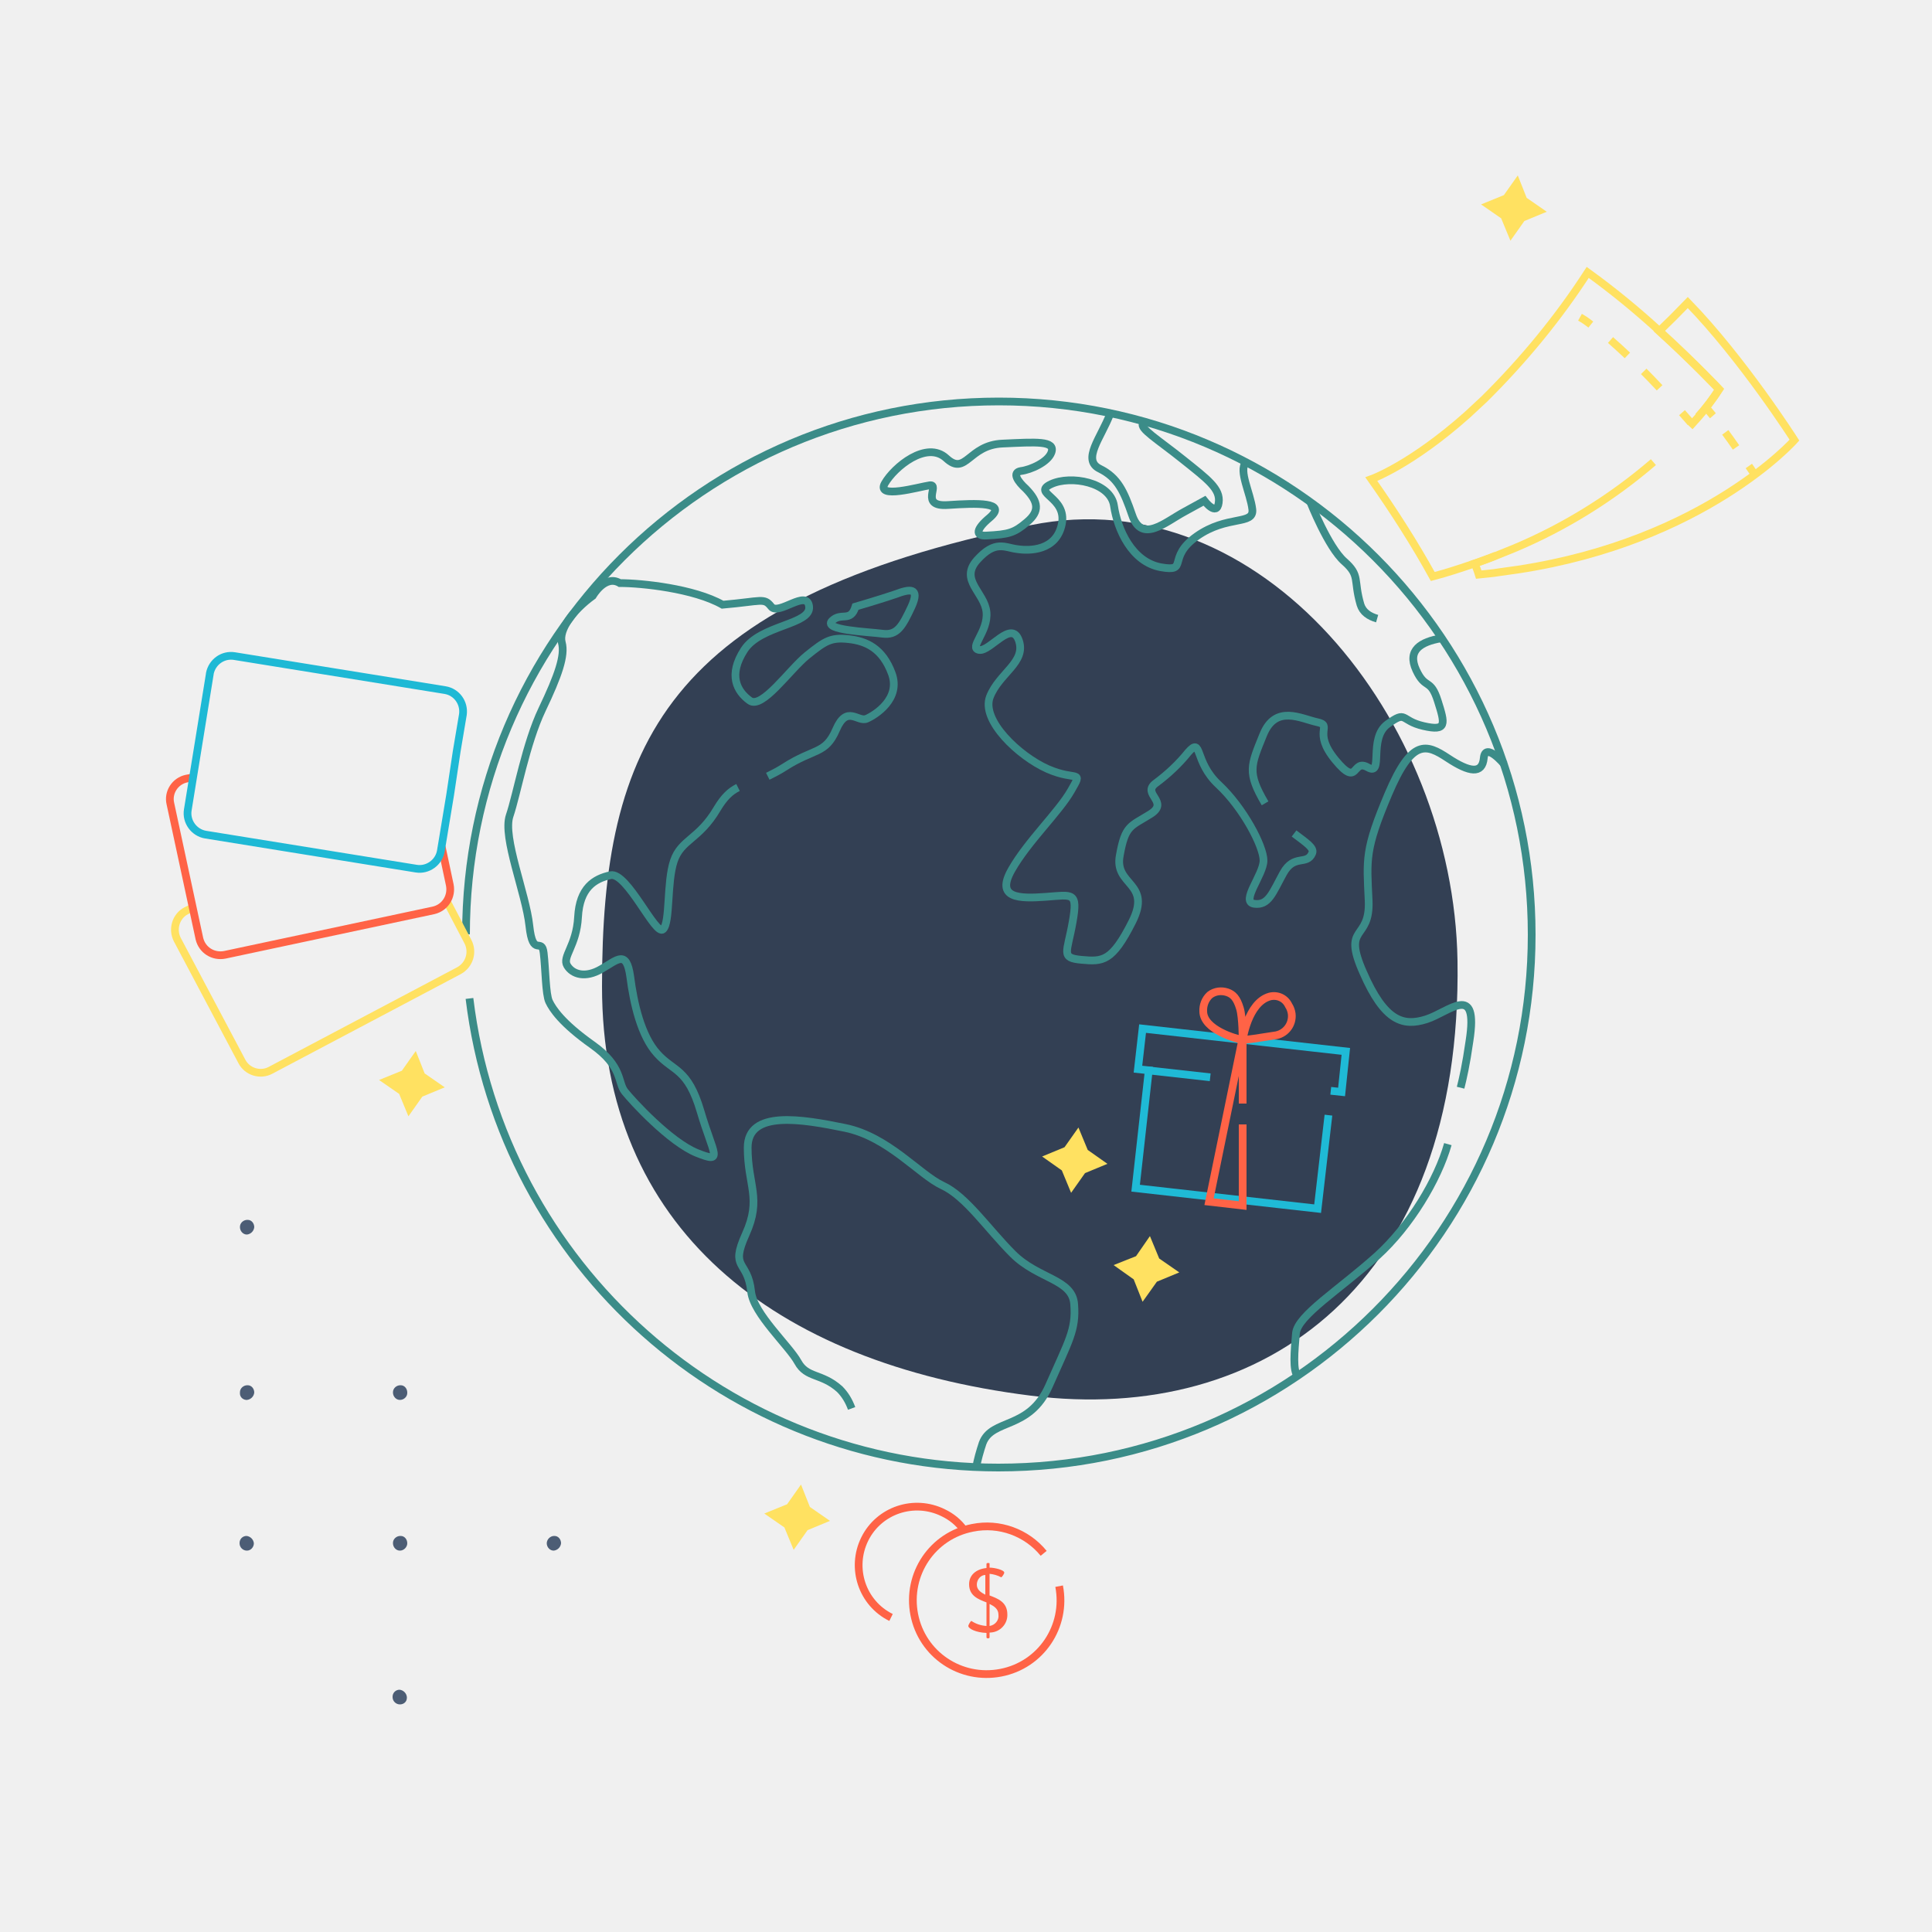
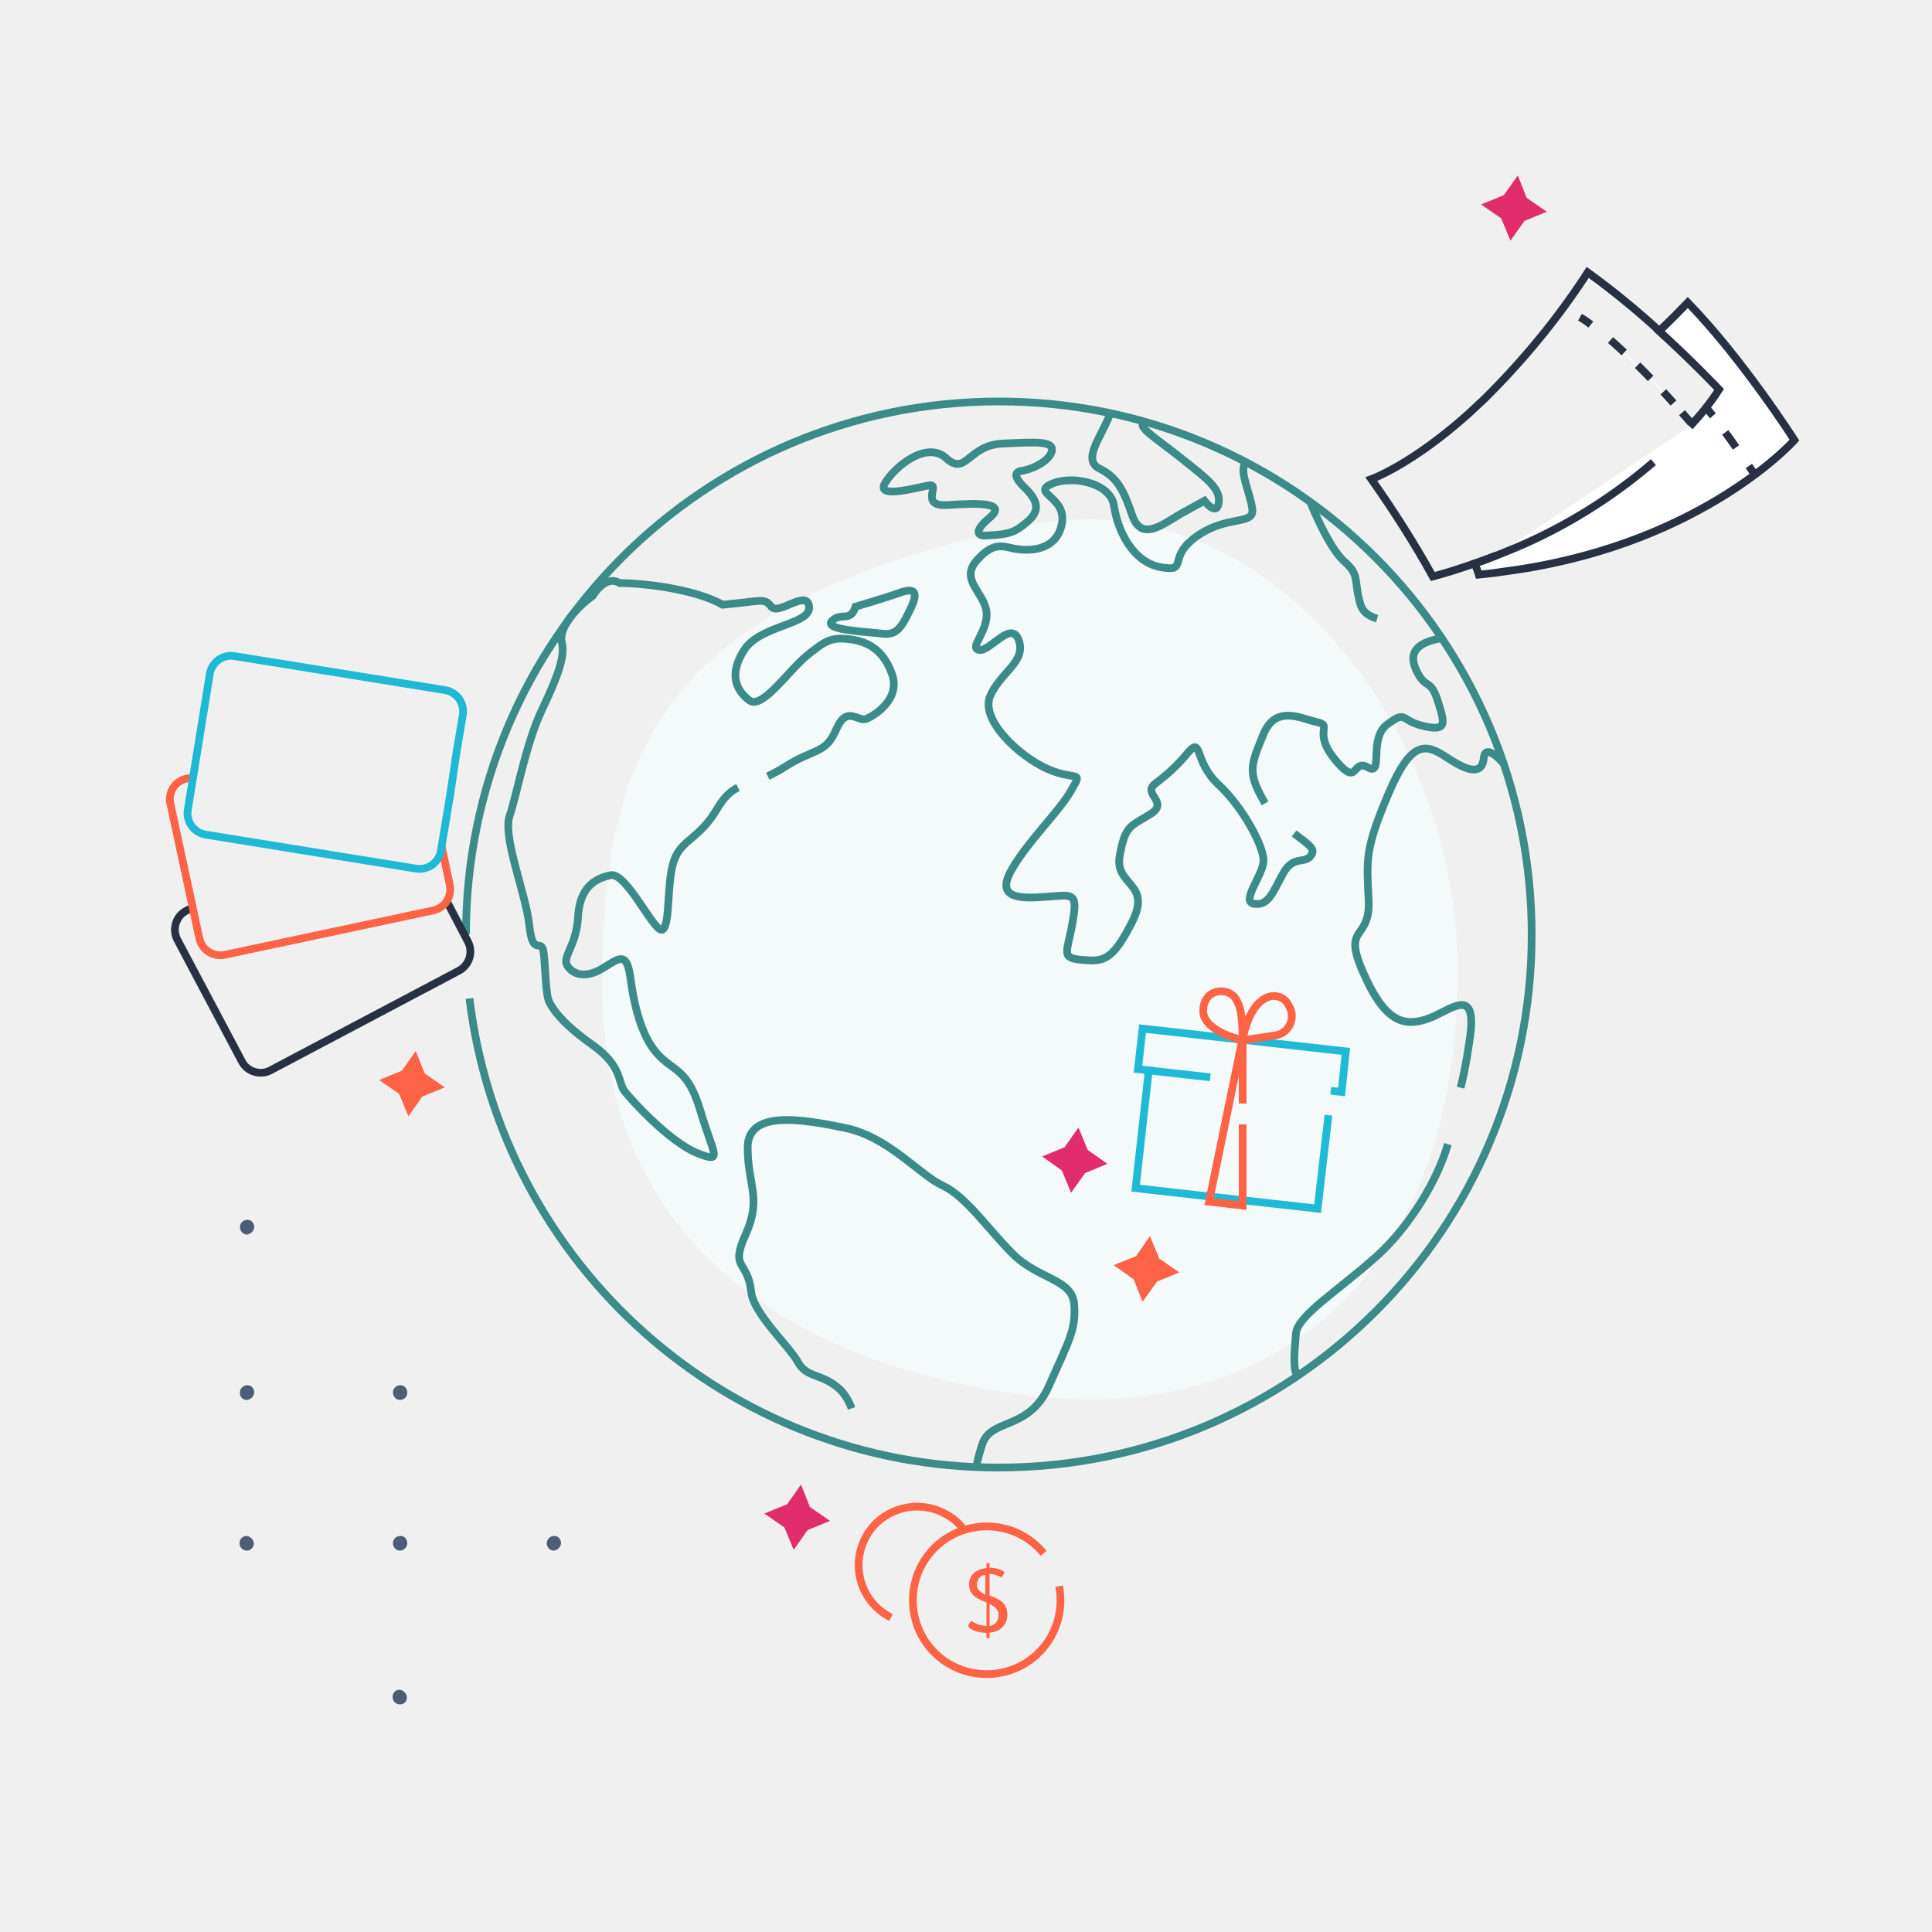
<svg xmlns="http://www.w3.org/2000/svg" version="1.1" id="Layer_1" x="0px" y="0px" viewBox="0 0 500 500" style="enable-background:new 0 0 500 500;" xml:space="preserve">
  <style type="text/css">
- 	.st0{fill:#334054;}
+ 	.st0{fill:#F4F9F9;}
	.st1{fill:none;stroke:#3B8C88;stroke-width:2;stroke-miterlimit:10;}
	.st2{fill:none;stroke:#FF6346;stroke-width:2;stroke-miterlimit:10;}
	.st3{fill:#FF6346;}
- 	.st4{fill:#FFE161;}
+ 	.st4{fill:#E22D6C;}
	.st5{fill:none;stroke:#1FBAD6;stroke-width:2;stroke-miterlimit:10;}
- 	.st6{fill:none;stroke:#FFE161;stroke-width:2;stroke-miterlimit:10;}
+ 	.st6{fill:none;stroke:#283142;stroke-width:2;stroke-miterlimit:10;}
	.st7{fill:none;stroke:#1EB9D5;stroke-width:2;stroke-miterlimit:10;}
- 	.st8{fill:none;stroke:#FFE161;stroke-width:2;stroke-miterlimit:10;stroke-dasharray:5.91,5.91;}
- 	.st9{fill:none;stroke:#FFE161;stroke-width:2;stroke-miterlimit:10;stroke-dasharray:4.79,4.79;}
+ 	.st8{fill:#FFFFFF;stroke:#283142;stroke-width:2;stroke-miterlimit:10;}
+ 	.st9{fill:#FFFFFF;stroke:#283142;stroke-width:2;stroke-miterlimit:10;stroke-dasharray:4.79,4.79;}
	.st10{fill:#4C5D75;}
</style>
  <g>
    <path class="st0" d="M377.2,248.6c1.3,83.6-49.9,120.2-110.4,112.6c-67.1-8.4-111-43.7-111-105.9s16.1-100,111-119.4   C326.5,123.8,376.2,186.4,377.2,248.6z" />
-     <path class="st1" d="M191,203.8c-2,1-3.6,2.5-5.4,5.5c-4.7,8-9.3,7.9-11.2,13.5c-1.9,5.6-0.9,15.9-2.8,17.7   c-1.9,1.9-9.3-14.9-13.6-14c-4.2,0.9-8,3.3-8.4,10.8c-0.4,7.5-4.2,10.3-2.8,12.6c1.4,2.3,4.7,3.3,8.8,0.9c4.2-2.4,6.5-5.1,7.5,1.9   c0.9,7,2.8,15.4,7,20c4.2,4.7,7.9,3.7,11.2,14.9c3.3,11.2,6.1,13.6-0.9,10.8c-7-2.8-16.8-13.5-18.7-15.9c-1.9-2.4-0.5-6.5-8.4-12.1   c-7.9-5.6-10.3-9.3-11.2-11.2c-0.9-1.9-0.9-8.4-1.4-12.6c-0.5-4.2-2.8,1.4-3.7-7c-0.9-8.4-7-22.9-5.1-28.5s4.2-18.7,8.4-27.5   c4.2-8.8,6-14,5.1-17.3c-0.9-3.3,2.9-8.4,8-12.1c0,0,3.2-5.6,7-3.3c5.6,0,19.2,1.4,26.6,5.6c10.3-0.9,10.7-1.9,12.6,0.5   c1.9,2.4,9.3-4.7,9.8,0s-12.6,4.7-16.8,11.2c-4.2,6.5-1.9,10.7,1.4,13.1c3.2,2.4,10.3-8,14.9-11.7s6.1-4.7,10.7-4.2   s8.8,2.4,11.2,8.9c2.4,6.5-4.2,10.7-6.5,11.7c-2.3,1-5.1-3.7-7.9,2.8c-2.8,6.5-5.6,4.7-13.5,9.8c-1.4,0.9-2.8,1.6-4.2,2.3" />
+     <path class="st1" d="M191,203.8c-2,1-3.6,2.5-5.4,5.5c-4.7,8-9.3,7.9-11.2,13.5s-0.9,15.9-2.8,17.7c-1.9,1.9-9.3-14.9-13.6-14   c-4.2,0.9-8,3.3-8.4,10.8s-4.2,10.3-2.8,12.6s4.7,3.3,8.8,0.9c4.2-2.4,6.5-5.1,7.5,1.9c0.9,7,2.8,15.4,7,20   c4.2,4.7,7.9,3.7,11.2,14.9c3.3,11.2,6.1,13.6-0.9,10.8c-7-2.8-16.8-13.5-18.7-15.9s-0.5-6.5-8.4-12.1s-10.3-9.3-11.2-11.2   c-0.9-1.9-0.9-8.4-1.4-12.6c-0.5-4.2-2.8,1.4-3.7-7s-7-22.9-5.1-28.5s4.2-18.7,8.4-27.5s6-14,5.1-17.3s2.9-8.4,8-12.1   c0,0,3.2-5.6,7-3.3c5.6,0,19.2,1.4,26.6,5.6c10.3-0.9,10.7-1.9,12.6,0.5c1.9,2.4,9.3-4.7,9.8,0s-12.6,4.7-16.8,11.2   s-1.9,10.7,1.4,13.1c3.2,2.4,10.3-8,14.9-11.7s6.1-4.7,10.7-4.2s8.8,2.4,11.2,8.9s-4.2,10.7-6.5,11.7s-5.1-3.7-7.9,2.8   c-2.8,6.5-5.6,4.7-13.5,9.8c-1.4,0.9-2.8,1.6-4.2,2.3" />
    <path class="st1" d="M221.4,157c0,0,6.5-1.9,10.3-3.2c3.7-1.4,6.5-1.9,4.2,3.2c-2.4,5.1-3.7,7.5-7.5,7s-15.4-0.9-13.1-3.3   C217.7,158.3,220.1,161.2,221.4,157z" />
-     <path class="st1" d="M252.6,379.9c0.4-2.2,1-4.3,1.7-6.4c2.4-6.5,12.1-3.3,17.2-14.9c5.1-11.6,7-14.4,6.5-21   c-0.4-6.6-9.3-6.5-15.9-13.1c-6.5-6.5-12.1-14.9-18.2-17.7c-6-2.8-14-12.6-25.2-14.9s-25.2-4.7-25.2,5.1c0,9.8,3.7,13.1-0.5,22.4   s0.5,6.5,1.4,14.9c0.6,5.7,9.8,14,12.1,18.2c2.3,4.2,6.1,2.8,10.8,7c1.4,1.4,2.4,3.1,3.1,5" />
-     <path class="st1" d="M327.4,207.9c-4.7-8-3.7-9.8-0.5-17.7c3.2-8,9.8-4.2,14-3.3s-1.4,2.4,4.7,9.8s4.2-0.5,8.4,1.9   c4.2,2.4,0-7.5,5.1-11.2s3.2-0.9,9.3,0.5c6.1,1.4,5.6-0.5,3.7-6.5c-1.9-6-3.2-2.8-5.6-8s1.3-7.3,6.4-8.2" />
-     <path class="st1" d="M322.4,119.7c-1.9,2.1,1.2,7.9,1.7,12.1c0.5,4.2-6.5,1.4-14.4,7s-1.9,9.3-9.3,8c-7.5-1.4-11.2-9.8-12.1-15.9   s-11.2-8-16.3-5.6c-5.1,2.4,4.2,3.3,2.8,10.3c-1.4,7-8.4,7-11.6,6.5c-3.2-0.4-5.6-2.4-10.3,2.8s1.9,8.4,2.4,13.5s-4.7,9.3-1.9,9.8   s8.4-8,10.3-2.4c1.9,5.6-5.1,8.4-7.5,14.5c-2.4,6.1,7.5,15.4,14.9,18.7c7.5,3.3,9.3,0,6.1,5.6c-3.2,5.6-11.2,13.1-15.4,20.5   s1.9,7.5,8.8,7c7-0.5,8.4-1.4,7,6.5c-1.4,8-3.2,9.3,2.3,9.8s7.9,0.5,13.1-9.8s-4.7-9.3-3.2-17.2c1.4-7.9,2.8-7.5,7.9-10.7   s-2.4-5.2,1.4-8c3.1-2.3,6-5,8.4-8c3.7-4.2,1.4,2.4,7.9,8.4c6.4,6,11.6,15.9,11.6,19.6s-6.1,10.7-2.4,11.2c3.7,0.5,4.7-2.8,7.5-7.9   c2.8-5.1,6.1-1.9,7.5-5.2c0.6-1.4-1.7-2.8-4.7-5.1" />
+     <path class="st1" d="M252.6,379.9c0.4-2.2,1-4.3,1.7-6.4c2.4-6.5,12.1-3.3,17.2-14.9s7-14.4,6.5-21c-0.4-6.6-9.3-6.5-15.9-13.1   c-6.5-6.5-12.1-14.9-18.2-17.7c-6-2.8-14-12.6-25.2-14.9s-25.2-4.7-25.2,5.1c0,9.8,3.7,13.1-0.5,22.4s0.5,6.5,1.4,14.9   c0.6,5.7,9.8,14,12.1,18.2s6.1,2.8,10.8,7c1.4,1.4,2.4,3.1,3.1,5" />
+     <path class="st1" d="M327.4,207.9c-4.7-8-3.7-9.8-0.5-17.7c3.2-8,9.8-4.2,14-3.3s-1.4,2.4,4.7,9.8s4.2-0.5,8.4,1.9   c4.2,2.4,0-7.5,5.1-11.2s3.2-0.9,9.3,0.5c6.1,1.4,5.6-0.5,3.7-6.5s-3.2-2.8-5.6-8s1.3-7.3,6.4-8.2" />
+     <path class="st1" d="M322.4,119.7c-1.9,2.1,1.2,7.9,1.7,12.1c0.5,4.2-6.5,1.4-14.4,7s-1.9,9.3-9.3,8c-7.5-1.4-11.2-9.8-12.1-15.9   s-11.2-8-16.3-5.6c-5.1,2.4,4.2,3.3,2.8,10.3c-1.4,7-8.4,7-11.6,6.5c-3.2-0.4-5.6-2.4-10.3,2.8s1.9,8.4,2.4,13.5s-4.7,9.3-1.9,9.8   s8.4-8,10.3-2.4s-5.1,8.4-7.5,14.5s7.5,15.4,14.9,18.7c7.5,3.3,9.3,0,6.1,5.6c-3.2,5.6-11.2,13.1-15.4,20.5s1.9,7.5,8.8,7   c7-0.5,8.4-1.4,7,6.5c-1.4,8-3.2,9.3,2.3,9.8s7.9,0.5,13.1-9.8s-4.7-9.3-3.2-17.2c1.4-7.9,2.8-7.5,7.9-10.7s-2.4-5.2,1.4-8   c3.1-2.3,6-5,8.4-8c3.7-4.2,1.4,2.4,7.9,8.4c6.4,6,11.6,15.9,11.6,19.6s-6.1,10.7-2.4,11.2s4.7-2.8,7.5-7.9   c2.8-5.1,6.1-1.9,7.5-5.2c0.6-1.4-1.7-2.8-4.7-5.1" />
    <path class="st1" d="M356.4,160.1c-2.1-0.6-3.7-1.7-4.3-3.6c-1.9-6.5,0-7.5-4.2-11.2s-8.8-15.4-8.8-15.4" />
-     <path class="st1" d="M264.2,121.9c2.5-0.3,7-2.3,7.9-4.8c1.1-3.1-3.9-2.7-12.7-2.3c-8.8,0.4-9.4,8.5-14.5,3.8   c-5.1-4.7-13.5,2.3-15.9,6.5c-2.4,4.2,8.8,0.9,11.6,0.5c2.8-0.4-2.8,5.6,4.7,5.1c7.5-0.5,15.6-0.8,10.8,3.3   c-3.5,2.9-3.8,4.8-0.8,4.6c5.8-0.3,7.2-0.7,10.5-3.5c3.3-2.8,3-5.2-0.3-8.6C263.4,124.6,261.8,122.3,264.2,121.9z" />
-     <path class="st1" d="M287.3,107.1c-2.3,6.1-7.4,11.9-2.7,14.2c4.7,2.3,6.3,5.9,8.4,12c2.5,7.4,8.4,1.9,13.6-0.9l5.1-2.8   c0,0,3.2,4.2,3.7,0.5c0.5-3.6-2.8-6-9.3-11.2c-6.5-5.2-11.2-8-10.3-9.3" />
+     <path class="st1" d="M264.2,121.9c2.5-0.3,7-2.3,7.9-4.8c1.1-3.1-3.9-2.7-12.7-2.3c-8.8,0.4-9.4,8.5-14.5,3.8s-13.5,2.3-15.9,6.5   c-2.4,4.2,8.8,0.9,11.6,0.5s-2.8,5.6,4.7,5.1s15.6-0.8,10.8,3.3c-3.5,2.9-3.8,4.8-0.8,4.6c5.8-0.3,7.2-0.7,10.5-3.5s3-5.2-0.3-8.6   C263.4,124.6,261.8,122.3,264.2,121.9z" />
+     <path class="st1" d="M287.3,107.1c-2.3,6.1-7.4,11.9-2.7,14.2c4.7,2.3,6.3,5.9,8.4,12c2.5,7.4,8.4,1.9,13.6-0.9l5.1-2.8   c0,0,3.2,4.2,3.7,0.5c0.5-3.6-2.8-6-9.3-11.2s-11.2-8-10.3-9.3" />
    <path class="st1" d="M374.7,296.1c-2.6,9.2-9.8,21.2-18.3,28.9c-9.8,8.8-20.5,15.4-21,20c-0.4,4.7-0.9,9.8,0.5,11.2" />
-     <path class="st1" d="M389.3,197.8c0,0-4.9-5.9-5.3-1.6c-0.4,4.2-3.7,3.7-9.3,0c-5.6-3.7-9.3-5.1-15.4,9.3s-5.6,16.8-5.1,27.5   c0.5,10.7-7,6.1-1.4,18.7c5.5,12.6,10.3,14,16.3,12.1s13.6-9.8,11.2,5.6c-0.9,6.3-1.7,9.7-2.3,12.1" />
-     <path class="st1" d="M120.6,241.8c0-76.2,61.7-137.9,137.9-137.9c0,0,0,0,0,0l0,0c76.2,0,137.9,61.8,137.9,138   s-61.8,137.9-138,137.9c-69.8,0-128.5-52.2-136.9-121.4" />
+     <path class="st1" d="M389.3,197.8c0,0-4.9-5.9-5.3-1.6c-0.4,4.2-3.7,3.7-9.3,0c-5.6-3.7-9.3-5.1-15.4,9.3s-5.6,16.8-5.1,27.5   s-7,6.1-1.4,18.7c5.5,12.6,10.3,14,16.3,12.1s13.6-9.8,11.2,5.6c-0.9,6.3-1.7,9.7-2.3,12.1" />
+     <path class="st1" d="M120.6,241.8c0-76.2,61.7-137.9,137.9-137.9l0,0l0,0c76.2,0,137.9,61.8,137.9,138s-61.8,137.9-138,137.9   c-69.8,0-128.5-52.2-136.9-121.4" />
  </g>
  <g>
-     <path class="st2" d="M230.6,418.6c-7.5-3.7-10.5-12.8-6.8-20.3c3.7-7.5,12.8-10.5,20.3-6.8c2.1,1,4,2.5,5.4,4.5" />
-     <path class="st2" d="M274.1,410.5c2,10.4-4.7,20.4-15.1,22.4c-10.4,2-20.4-4.7-22.4-15.1c-2-10.4,4.7-20.4,15.1-22.4   c6.9-1.4,14,1.2,18.4,6.6" />
+     <path class="st2" d="M230.6,418.6c-7.5-3.7-10.5-12.8-6.8-20.3s12.8-10.5,20.3-6.8c2.1,1,4,2.5,5.4,4.5" />
+     <path class="st2" d="M274.1,410.5c2,10.4-4.7,20.4-15.1,22.4s-20.4-4.7-22.4-15.1s4.7-20.4,15.1-22.4c6.9-1.4,14,1.2,18.4,6.6" />
    <path class="st3" d="M256.1,404.7v1c1.3,0,3.8,0.6,3.8,1.3c0,0.3-0.6,1.2-0.8,1.2c-0.9-0.5-2-0.8-3-0.9v5.6   c2.1,0.8,4.6,1.7,4.6,4.9c0.1,2.5-1.9,4.6-4.4,4.7c-0.1,0-0.1,0-0.2,0v1.2c0,0.2-0.1,0.3-0.4,0.3s-0.4-0.1-0.4-0.3v-1.1   c-2.7-0.1-4.7-1.1-4.7-1.8c0-0.3,0.6-1.3,0.8-1.3c1.2,0.8,2.5,1.2,3.9,1.3v-6.1c-2.1-0.8-4.5-1.7-4.5-4.7c0-2.3,1.7-3.9,4.5-4.2v-1   c0-0.2,0.1-0.3,0.4-0.3S256.1,404.5,256.1,404.7z M252.8,410.1c0,1.3,1,2,2.2,2.6v-5.1C253.8,407.6,252.8,408.8,252.8,410.1   L252.8,410.1z M256.1,420.8c1.4-0.2,2.5-1.5,2.3-2.9c0-1.5-1.1-2.2-2.3-2.8V420.8z" />
  </g>
  <polygon class="st4" points="279.1,291.8 275.5,296.9 269.7,299.3 274.8,302.9 277.2,308.7 280.8,303.6 286.6,301.2 281.5,297.6 " />
-   <polygon class="st4" points="107.6,272 104,277.1 98.1,279.5 103.3,283.1 105.7,288.9 109.3,283.8 115.1,281.4 109.9,277.8 " />
+   <polygon class="st3" points="107.6,272 104,277.1 98.1,279.5 103.3,283.1 105.7,288.9 109.3,283.8 115.1,281.4 109.9,277.8 " />
  <polygon class="st4" points="207.3,384.2 203.7,389.3 197.8,391.7 203,395.3 205.4,401.1 209,396 214.8,393.6 209.6,390 " />
  <polygon class="st4" points="392.8,45.4 389.2,50.5 383.3,52.9 388.5,56.5 390.9,62.3 394.5,57.2 400.3,54.8 395.1,51.2 " />
-   <polygon class="st4" points="297.6,319.9 294,325.1 288.2,327.4 293.4,331.1 295.7,336.9 299.4,331.7 305.2,329.3 300,325.7 " />
+   <polygon class="st3" points="297.6,319.9 294,325.1 288.2,327.4 293.4,331.1 295.7,336.9 299.4,331.7 305.2,329.3 300,325.7 " />
  <line class="st5" x1="313.2" y1="278.8" x2="297" y2="277" />
  <polyline class="st5" points="343.8,288.6 341,312.8 293.9,307.5 297.3,277 294.5,276.7 295.7,266.2 348.3,272.1 347.2,282.6   344.4,282.3 " />
-   <path class="st2" d="M321.6,285.6v-16.5c1.4,0,3.6-0.4,8.2-1.1c2.8-0.3,4.8-2.8,4.5-5.6c-0.1-0.8-0.4-1.6-0.8-2.2  c-0.9-1.9-2.9-2.8-4.9-2.3c-5.7,1.6-7,11.3-7,11.3s0-5.9-0.7-8.2c-0.8-2.7-1.8-3.7-3.3-4.2c-1.5-0.5-3.2-0.3-4.5,0.7  c-1.2,1.1-1.8,2.7-1.7,4.3c0.1,4.7,8.6,7.1,10.1,7.3l-8.6,41.9l8.7,1V291" />
-   <path class="st6" d="M49.8,234.9l-1.6,0.8c-2.7,1.4-3.7,4.8-2.3,7.5c0,0,0,0,0,0l16.7,31.5c1.4,2.7,4.8,3.7,7.4,2.3l48.8-25.8  c2.7-1.5,3.7-4.8,2.3-7.5l-5.6-10.7" />
-   <path class="st2" d="M49.9,201.2l-1.6,0.3c-3,0.6-4.9,3.6-4.2,6.5c0,0,0,0,0,0l7.5,34.9c0.7,3,3.6,4.8,6.6,4.2l54-11.5  c3-0.7,4.8-3.6,4.2-6.6l-2.1-9.9" />
-   <path class="st7" d="M118.2,194.4l1.6-9.5l0,0c0.4-3-1.6-5.8-4.6-6.3l-54.5-8.8l0,0c-3-0.5-5.8,1.5-6.4,4.5c0,0,0,0.1,0,0.1  l-5.7,35.2l0,0c-0.5,3,1.6,5.9,4.6,6.4l54.5,8.8l0,0c3,0.5,5.9-1.6,6.4-4.6l2.4-14.5L118.2,194.4z" />
+   <path class="st2" d="M321.6,285.6v-16.5c1.4,0,3.6-0.4,8.2-1.1c2.8-0.3,4.8-2.8,4.5-5.6c-0.1-0.8-0.4-1.6-0.8-2.2  c-0.9-1.9-2.9-2.8-4.9-2.3c-5.7,1.6-7,11.3-7,11.3s0-5.9-0.7-8.2c-0.8-2.7-1.8-3.7-3.3-4.2s-3.2-0.3-4.5,0.7  c-1.2,1.1-1.8,2.7-1.7,4.3c0.1,4.7,8.6,7.1,10.1,7.3l-8.6,41.9l8.7,1v-21" />
+   <path class="st6" d="M49.8,234.9l-1.6,0.8c-2.7,1.4-3.7,4.8-2.3,7.5l0,0l16.7,31.5c1.4,2.7,4.8,3.7,7.4,2.3l48.8-25.8  c2.7-1.5,3.7-4.8,2.3-7.5l-5.6-10.7" />
+   <path class="st2" d="M49.9,201.2l-1.6,0.3c-3,0.6-4.9,3.6-4.2,6.5l0,0l7.5,34.9c0.7,3,3.6,4.8,6.6,4.2l54-11.5  c3-0.7,4.8-3.6,4.2-6.6l-2.1-9.9" />
+   <path class="st7" d="M118.2,194.4l1.6-9.5l0,0c0.4-3-1.6-5.8-4.6-6.3l-54.5-8.8l0,0c-3-0.5-5.8,1.5-6.4,4.5v0.1l-5.7,35.2l0,0  c-0.5,3,1.6,5.9,4.6,6.4l54.5,8.8l0,0c3,0.5,5.9-1.6,6.4-4.6l2.4-14.5L118.2,194.4z" />
  <path class="st6" d="M429.4,85.6c-5.9-5.4-12-10.4-18.5-15.1c-7.7,11.9-16.7,22.8-26.8,32.8l-4.3,4c-14.7,13.1-24.9,16.7-24.9,16.7  c5.7,8.1,11.1,16.5,15.9,25.2c3.8-1,7.4-2.2,10.9-3.4" />
-   <path class="st6" d="M387.1,143.8c-1.7,0.7-3.5,1.3-5.4,2c0.3,1,0.7,1.9,1,2.9c1.8-0.2,3.5-0.3,5.2-0.6l5-0.7  c48.4-7.4,71.5-33.5,71.5-33.5S451,92.9,436.8,78.3c-2.5,2.6-5,5.1-7.4,7.4c8.9,8.1,15.5,15.1,15.5,15.1c-2.2,3.4-4.8,6.6-7.6,9.6" />
-   <path class="st6" d="M439.5,107.8c2-2.2,3.8-4.6,5.4-7.1c0,0-6.6-7-15.5-15.1" />
+   <path class="st8" d="M387.1,143.8c-1.7,0.7-3.5,1.3-5.4,2c0.3,1,0.7,1.9,1,2.9c1.8-0.2,3.5-0.3,5.2-0.6l5-0.7  c48.4-7.4,71.5-33.5,71.5-33.5s-13.4-21-27.6-35.6c-2.5,2.6-5,5.1-7.4,7.4c8.9,8.1,15.5,15.1,15.5,15.1c-2.2,3.4-4.8,6.6-7.6,9.6" />
  <path class="st6" d="M381.8,145.8c1.8-0.6,3.6-1.3,5.4-2l4.7-1.9c13.1-5.5,25.3-13.1,36-22.3" />
  <path class="st6" d="M408.9,82.1c0.9,0.5,1.8,1.1,2.8,1.9" />
-   <path class="st8" d="M416.8,88c5.8,5.1,11.2,10.6,16.3,16.3" />
+   <path class="st9" d="M416.8,88c5.8,5.1,11.2,10.6,16.3,16.3" />
  <path class="st6" d="M435.3,106.8c1.4,1.6,2.2,2.5,2.2,2.5" />
  <path class="st6" d="M441.2,105c0.7,0.9,1.4,1.8,2.1,2.6" />
  <path class="st9" d="M446.5,111.9c1.8,2.4,3.3,4.7,4.6,6.5" />
  <path class="st6" d="M452.6,120.6c1.2,1.7,1.9,2.8,1.9,2.8" />
-   <path class="st10" d="M63.9,319.5c1-0.1,1.8-0.9,1.9-1.9l0,0c0-1-0.7-1.9-1.7-1.9c0,0,0,0-0.1,0c-1,0-1.9,0.8-1.9,1.8  c0,0,0,0.1,0,0.1C62.1,318.6,62.9,319.5,63.9,319.5C63.9,319.5,63.9,319.5,63.9,319.5z" />
-   <path class="st10" d="M63.9,362.3c1-0.1,1.8-0.9,1.9-1.9l0,0c0-1-0.7-1.9-1.7-1.9c0,0,0,0-0.1,0c-1,0-1.9,0.8-1.9,1.8  c0,0,0,0.1,0,0.1c-0.1,1,0.6,1.8,1.6,1.9C63.8,362.3,63.9,362.3,63.9,362.3z" />
-   <path class="st10" d="M103.5,362.3c1,0,1.9-0.8,1.9-1.8c0,0,0-0.1,0-0.1l0,0c0-1-0.7-1.9-1.7-1.9c0,0,0,0-0.1,0  c-1,0-1.9,0.8-1.9,1.8c0,0,0,0.1,0,0.1C101.7,361.4,102.5,362.3,103.5,362.3C103.5,362.3,103.5,362.3,103.5,362.3z" />
+   <path class="st10" d="M63.9,319.5c1-0.1,1.8-0.9,1.9-1.9l0,0c0-1-0.7-1.9-1.7-1.9c0,0,0,0-0.1,0c-1,0-1.9,0.8-1.9,1.8v0.1  C62.1,318.6,62.9,319.5,63.9,319.5L63.9,319.5z" />
+   <path class="st10" d="M63.9,362.3c1-0.1,1.8-0.9,1.9-1.9l0,0c0-1-0.7-1.9-1.7-1.9c0,0,0,0-0.1,0c-1,0-1.9,0.8-1.9,1.8v0.1  c-0.1,1,0.6,1.8,1.6,1.9C63.8,362.3,63.9,362.3,63.9,362.3z" />
+   <path class="st10" d="M103.5,362.3c1,0,1.9-0.8,1.9-1.8v-0.1l0,0c0-1-0.7-1.9-1.7-1.9c0,0,0,0-0.1,0c-1,0-1.9,0.8-1.9,1.8v0.1  C101.7,361.4,102.5,362.3,103.5,362.3L103.5,362.3z" />
  <path class="st10" d="M63.9,401.3c1,0,1.8-0.9,1.8-1.9l0,0c-0.1-1-0.9-1.8-1.9-1.9c-1,0-1.8,0.8-1.8,1.8c0,0,0,0,0,0.1  C62,400.5,62.9,401.3,63.9,401.3z" />
-   <path class="st10" d="M103.5,401.3c1,0,1.9-0.9,1.9-1.9l0,0c0-1-0.7-1.9-1.7-1.9c0,0,0,0-0.1,0c-1,0-1.9,0.8-1.9,1.8  c0,0,0,0.1,0,0.1C101.7,400.4,102.5,401.3,103.5,401.3z" />
+   <path class="st10" d="M103.5,401.3c1,0,1.9-0.9,1.9-1.9l0,0c0-1-0.7-1.9-1.7-1.9c0,0,0,0-0.1,0c-1,0-1.9,0.8-1.9,1.8v0.1  C101.7,400.4,102.5,401.3,103.5,401.3z" />
  <path class="st10" d="M103.5,441.1c1,0,1.8-0.7,1.8-1.7c0-0.1,0-0.1,0-0.2l0,0c-0.1-1-0.9-1.8-1.9-1.9c-1,0-1.8,0.8-1.8,1.8  c0,0,0,0,0,0.1C101.6,440.3,102.5,441.1,103.5,441.1z" />
-   <path class="st10" d="M143.3,401.3c1-0.1,1.8-0.9,1.9-1.9l0,0c0-1-0.7-1.9-1.7-1.9c0,0,0,0-0.1,0c-1,0-1.9,0.9-1.9,1.9  C141.5,400.4,142.3,401.3,143.3,401.3C143.3,401.3,143.3,401.3,143.3,401.3z" />
+   <path class="st10" d="M143.3,401.3c1-0.1,1.8-0.9,1.9-1.9l0,0c0-1-0.7-1.9-1.7-1.9c0,0,0,0-0.1,0c-1,0-1.9,0.9-1.9,1.9  S142.3,401.3,143.3,401.3L143.3,401.3z" />
</svg>
